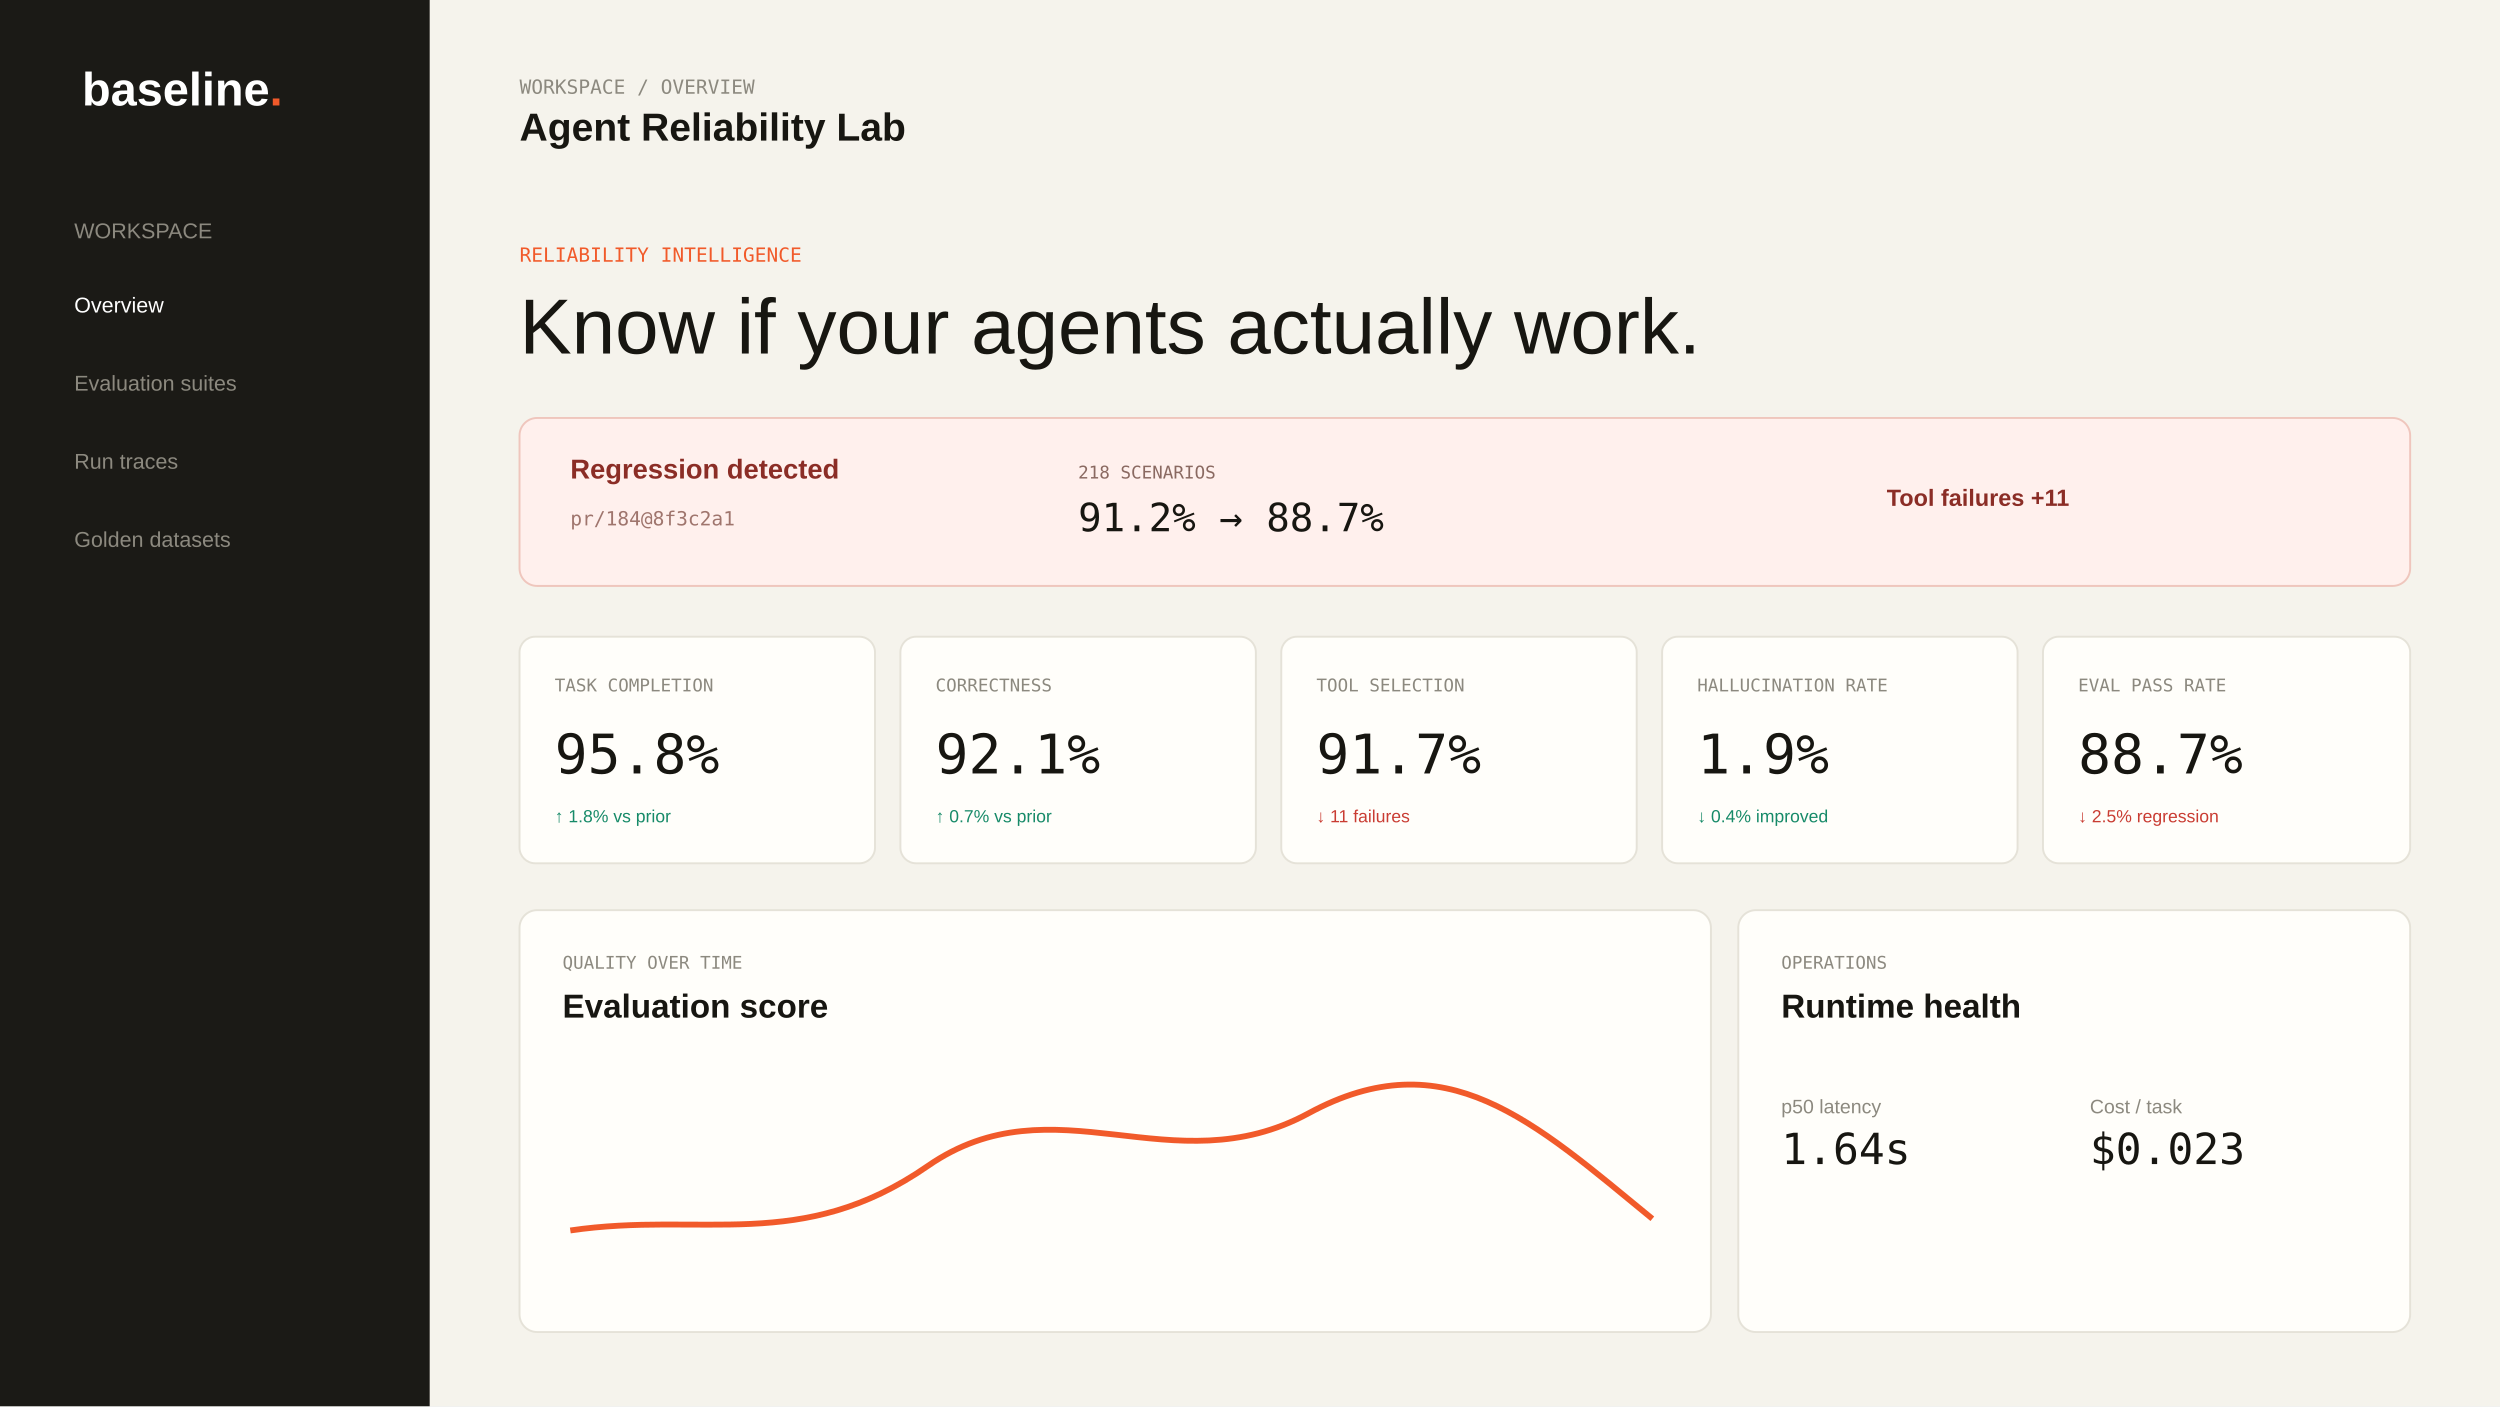
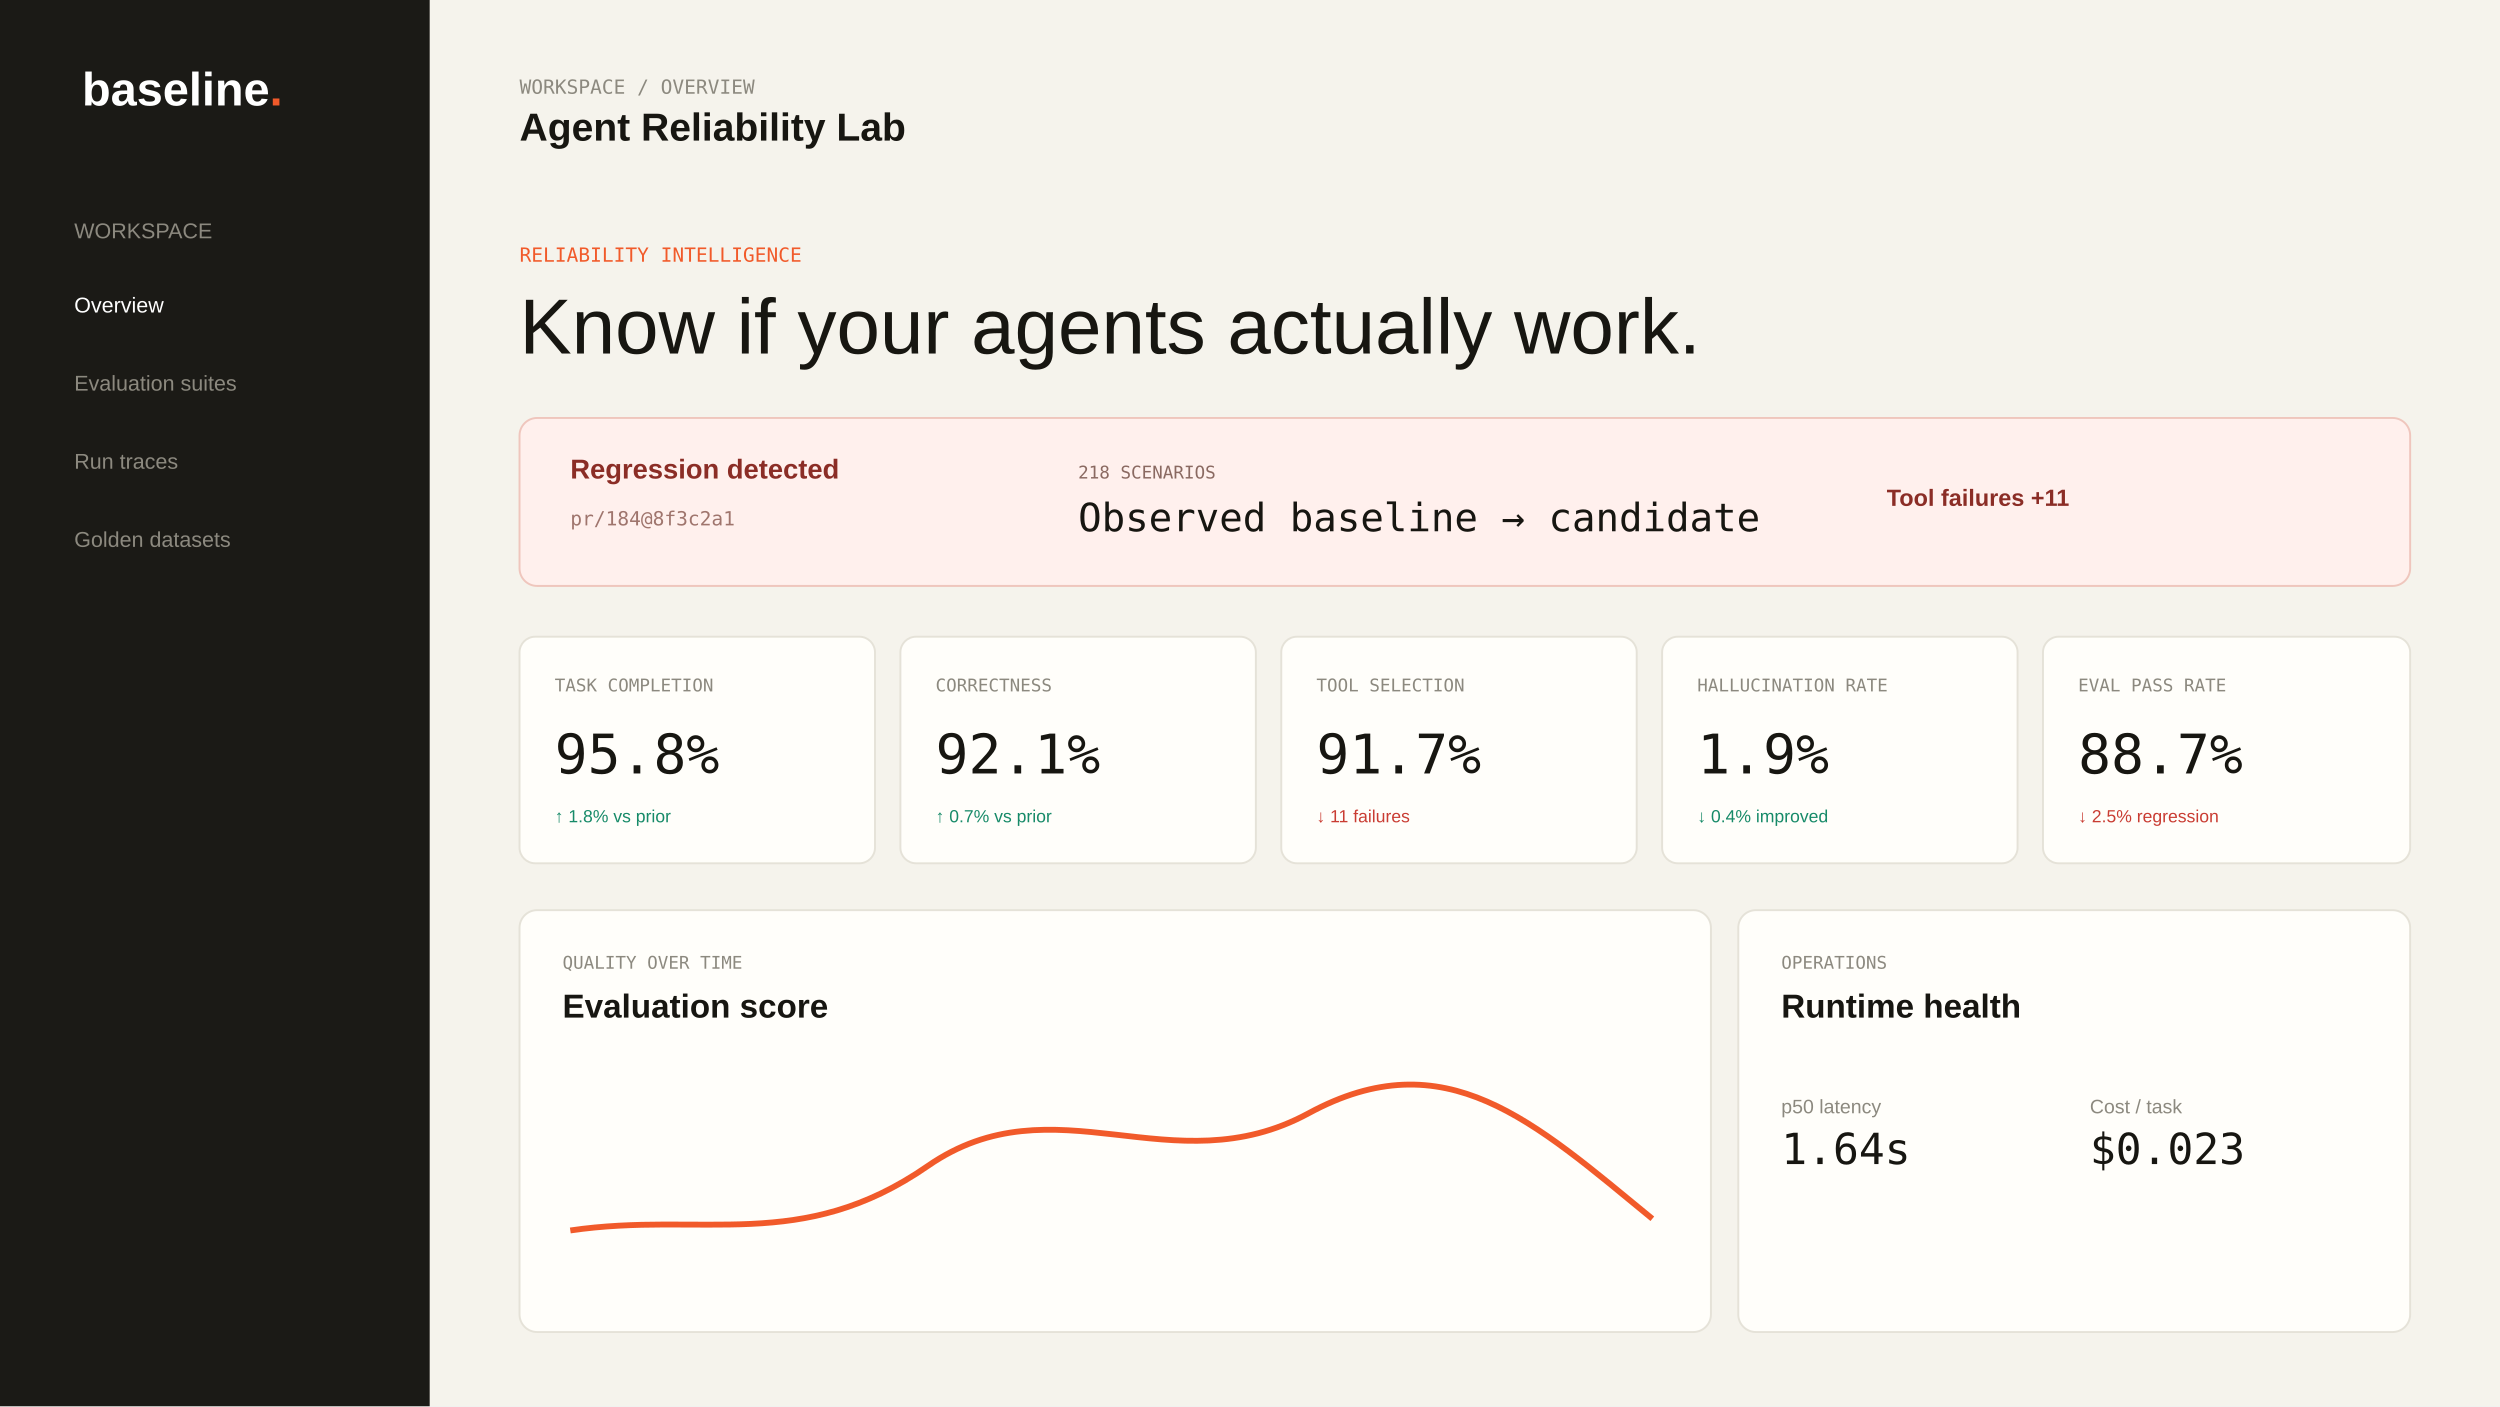
<svg xmlns="http://www.w3.org/2000/svg" width="1280" height="720" viewBox="0 0 1280 720">
  <rect width="1280" height="720" fill="#f5f3ec" />
  <rect width="220" height="720" fill="#1b1a16" />
  <text x="42" y="54" fill="#fff" font-family="Arial" font-size="24" font-weight="700">baseline<tspan fill="#f15a2a">.</tspan>
  </text>
  <g fill="#8c897f" font-family="Arial" font-size="11">
    <text x="38" y="122">WORKSPACE</text>
    <text x="38" y="160" fill="#fff">Overview</text>
    <text x="38" y="200">Evaluation suites</text>
    <text x="38" y="240">Run traces</text>
    <text x="38" y="280">Golden datasets</text>
  </g>
  <text x="266" y="48" fill="#8c897f" font-family="monospace" font-size="10">WORKSPACE / OVERVIEW</text>
  <text x="266" y="72" fill="#171611" font-family="Arial" font-size="20" font-weight="700">Agent Reliability Lab</text>
  <text x="266" y="134" fill="#f15a2a" font-family="monospace" font-size="10">RELIABILITY INTELLIGENCE</text>
  <text x="266" y="181" fill="#171611" font-family="Arial" font-size="40">Know if your agents actually work.</text>
  <rect x="266" y="214" width="968" height="86" rx="9" fill="#fff0ed" stroke="#efc6bd" />
  <text x="292" y="245" fill="#8b2d26" font-family="Arial" font-size="14" font-weight="700">Regression detected</text>
  <text x="292" y="269" fill="#9f756d" font-family="monospace" font-size="10">pr/184@8f3c2a1</text>
  <text x="552" y="245" fill="#8a6961" font-family="monospace" font-size="9">218 SCENARIOS</text>
-   <text x="552" y="272" fill="#171611" font-family="monospace" font-size="20">91.2% → 88.7%</text>
+   <text x="552" y="272" fill="#171611" font-family="monospace" font-size="20">Observed baseline → candidate</text>
  <text x="966" y="259" fill="#8b2d26" font-family="Arial" font-size="12" font-weight="700">Tool failures +11</text>
  <g transform="translate(266 326)">
    <rect width="182" height="116" rx="8" fill="#fffefa" stroke="#e5e2d8" />
    <text x="18" y="28" fill="#8c897f" font-family="monospace" font-size="9">TASK COMPLETION</text>
    <text x="18" y="70" fill="#171611" font-family="monospace" font-size="28">95.8%</text>
    <text x="18" y="95" fill="#168a68" font-family="Arial" font-size="9">↑ 1.8% vs prior</text>
    <g transform="translate(195)">
      <rect width="182" height="116" rx="8" fill="#fffefa" stroke="#e5e2d8" />
      <text x="18" y="28" fill="#8c897f" font-family="monospace" font-size="9">CORRECTNESS</text>
      <text x="18" y="70" fill="#171611" font-family="monospace" font-size="28">92.1%</text>
      <text x="18" y="95" fill="#168a68" font-family="Arial" font-size="9">↑ 0.7% vs prior</text>
    </g>
    <g transform="translate(390)">
      <rect width="182" height="116" rx="8" fill="#fffefa" stroke="#e5e2d8" />
      <text x="18" y="28" fill="#8c897f" font-family="monospace" font-size="9">TOOL SELECTION</text>
      <text x="18" y="70" fill="#171611" font-family="monospace" font-size="28">91.7%</text>
      <text x="18" y="95" fill="#c93c32" font-family="Arial" font-size="9">↓ 11 failures</text>
    </g>
    <g transform="translate(585)">
      <rect width="182" height="116" rx="8" fill="#fffefa" stroke="#e5e2d8" />
      <text x="18" y="28" fill="#8c897f" font-family="monospace" font-size="9">HALLUCINATION RATE</text>
      <text x="18" y="70" fill="#171611" font-family="monospace" font-size="28">1.9%</text>
      <text x="18" y="95" fill="#168a68" font-family="Arial" font-size="9">↓ 0.4% improved</text>
    </g>
    <g transform="translate(780)">
      <rect width="188" height="116" rx="8" fill="#fffefa" stroke="#e5e2d8" />
      <text x="18" y="28" fill="#8c897f" font-family="monospace" font-size="9">EVAL PASS RATE</text>
      <text x="18" y="70" fill="#171611" font-family="monospace" font-size="28">88.7%</text>
      <text x="18" y="95" fill="#c93c32" font-family="Arial" font-size="9">↓ 2.5% regression</text>
    </g>
  </g>
  <rect x="266" y="466" width="610" height="216" rx="9" fill="#fffefa" stroke="#e5e2d8" />
  <text x="288" y="496" fill="#8c897f" font-family="monospace" font-size="9">QUALITY OVER TIME</text>
  <text x="288" y="521" fill="#171611" font-family="Arial" font-size="17" font-weight="700">Evaluation score</text>
  <path d="M292 630 C360 620 410 642 475 597 S600 608 670 570 S785 574 846 624" fill="none" stroke="#f15a2a" stroke-width="3" />
  <rect x="890" y="466" width="344" height="216" rx="9" fill="#fffefa" stroke="#e5e2d8" />
  <text x="912" y="496" fill="#8c897f" font-family="monospace" font-size="9">OPERATIONS</text>
  <text x="912" y="521" fill="#171611" font-family="Arial" font-size="17" font-weight="700">Runtime health</text>
  <text x="912" y="570" fill="#8c897f" font-family="Arial" font-size="10">p50 latency</text>
  <text x="912" y="596" fill="#171611" font-family="monospace" font-size="22">1.64s</text>
  <text x="1070" y="570" fill="#8c897f" font-family="Arial" font-size="10">Cost / task</text>
  <text x="1070" y="596" fill="#171611" font-family="monospace" font-size="22">$0.023</text>
</svg>
